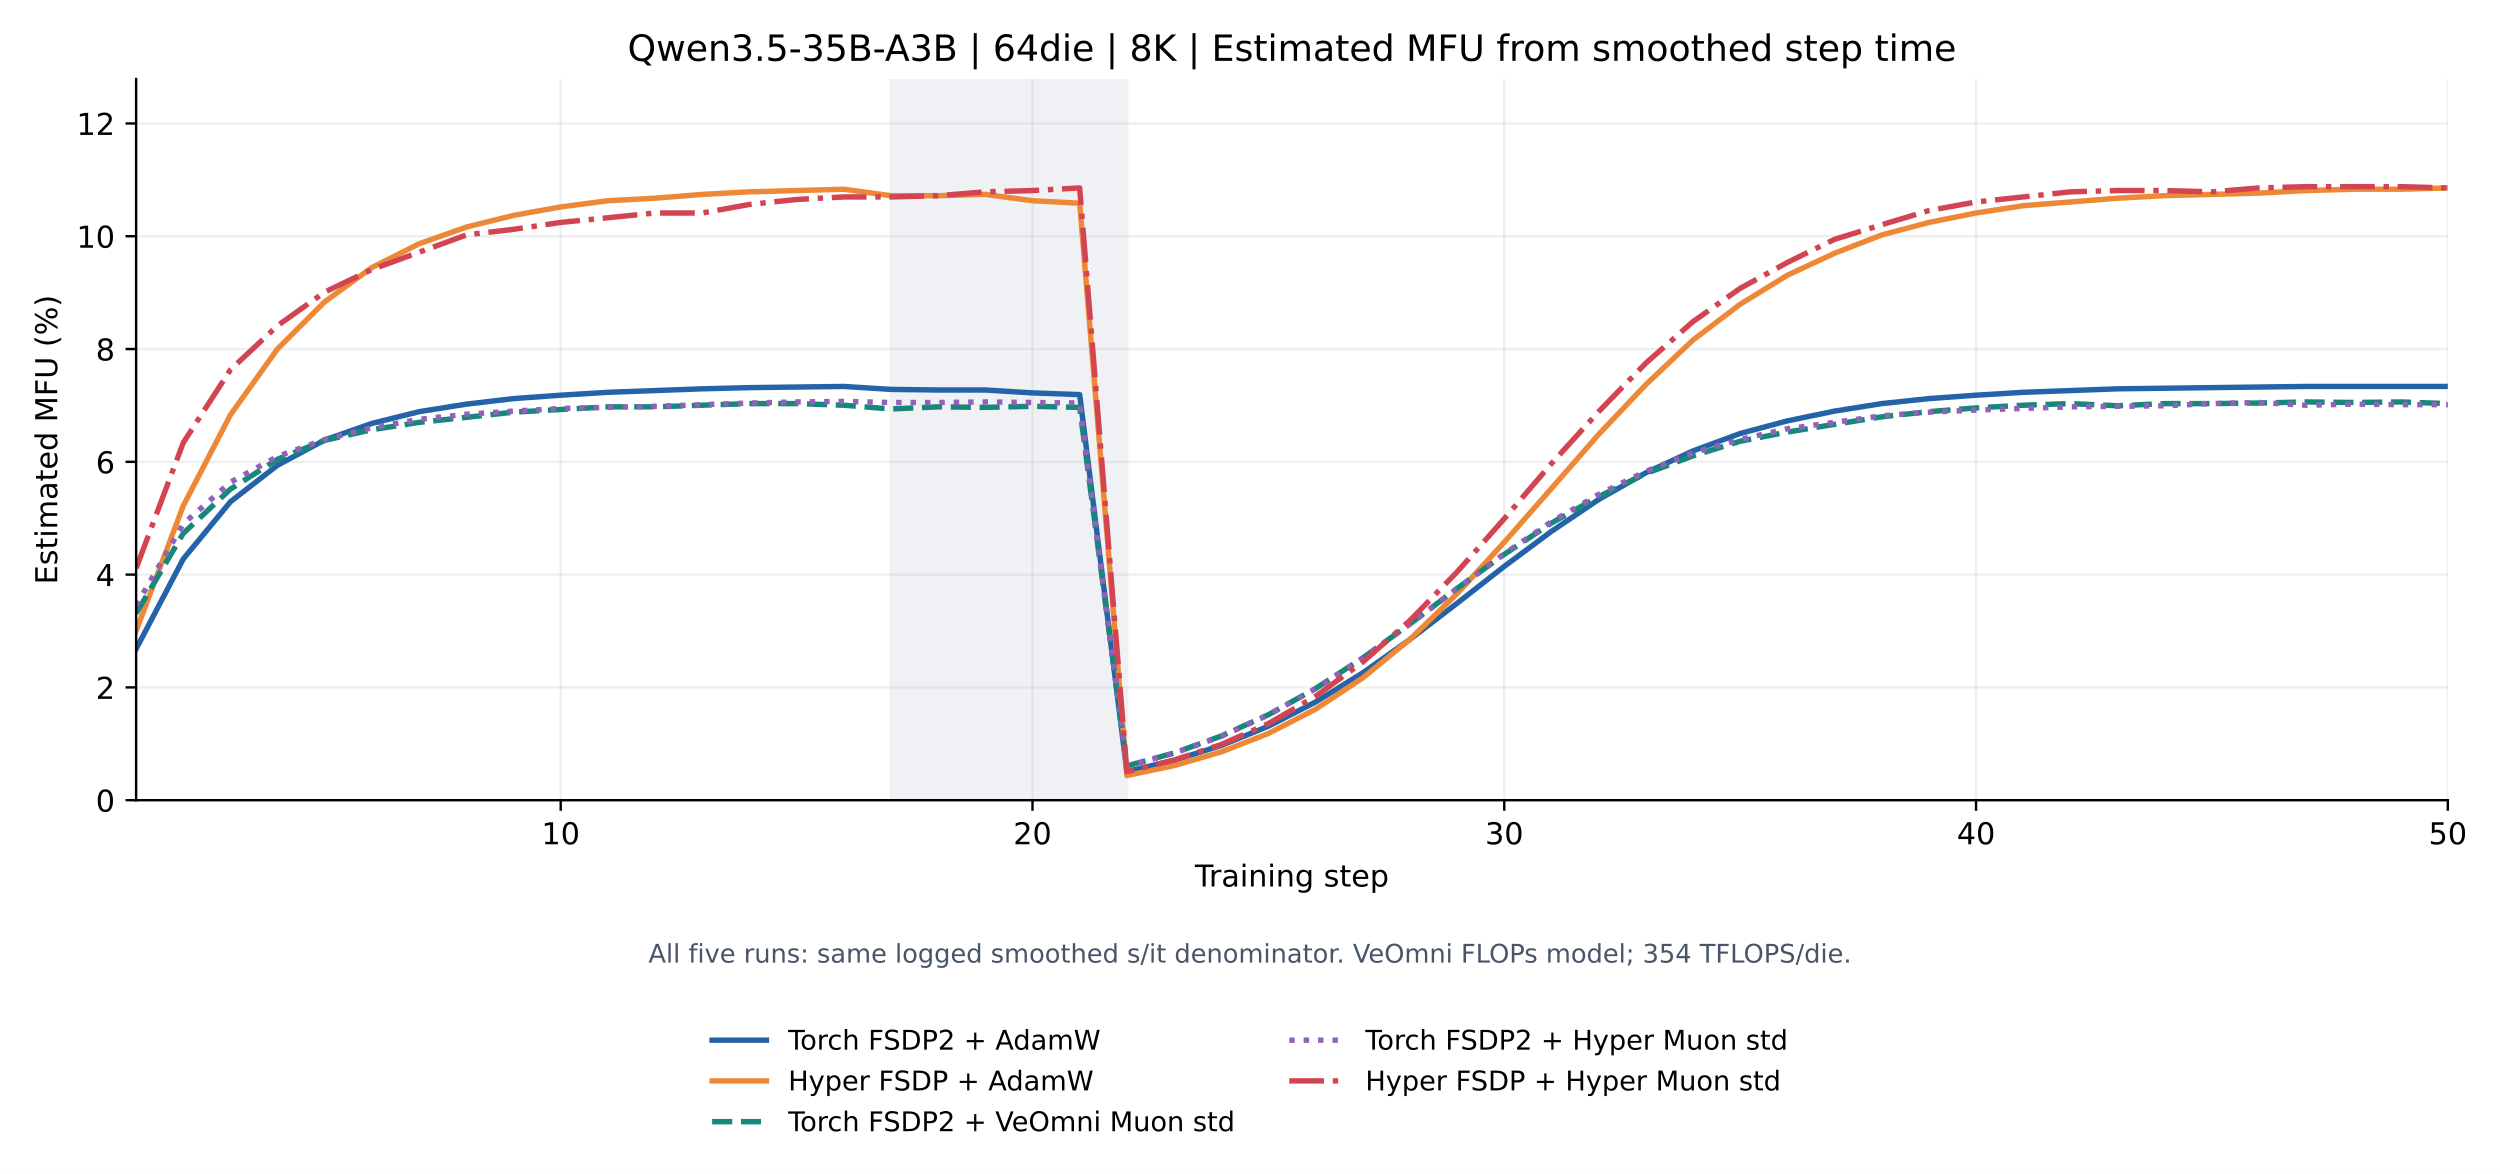
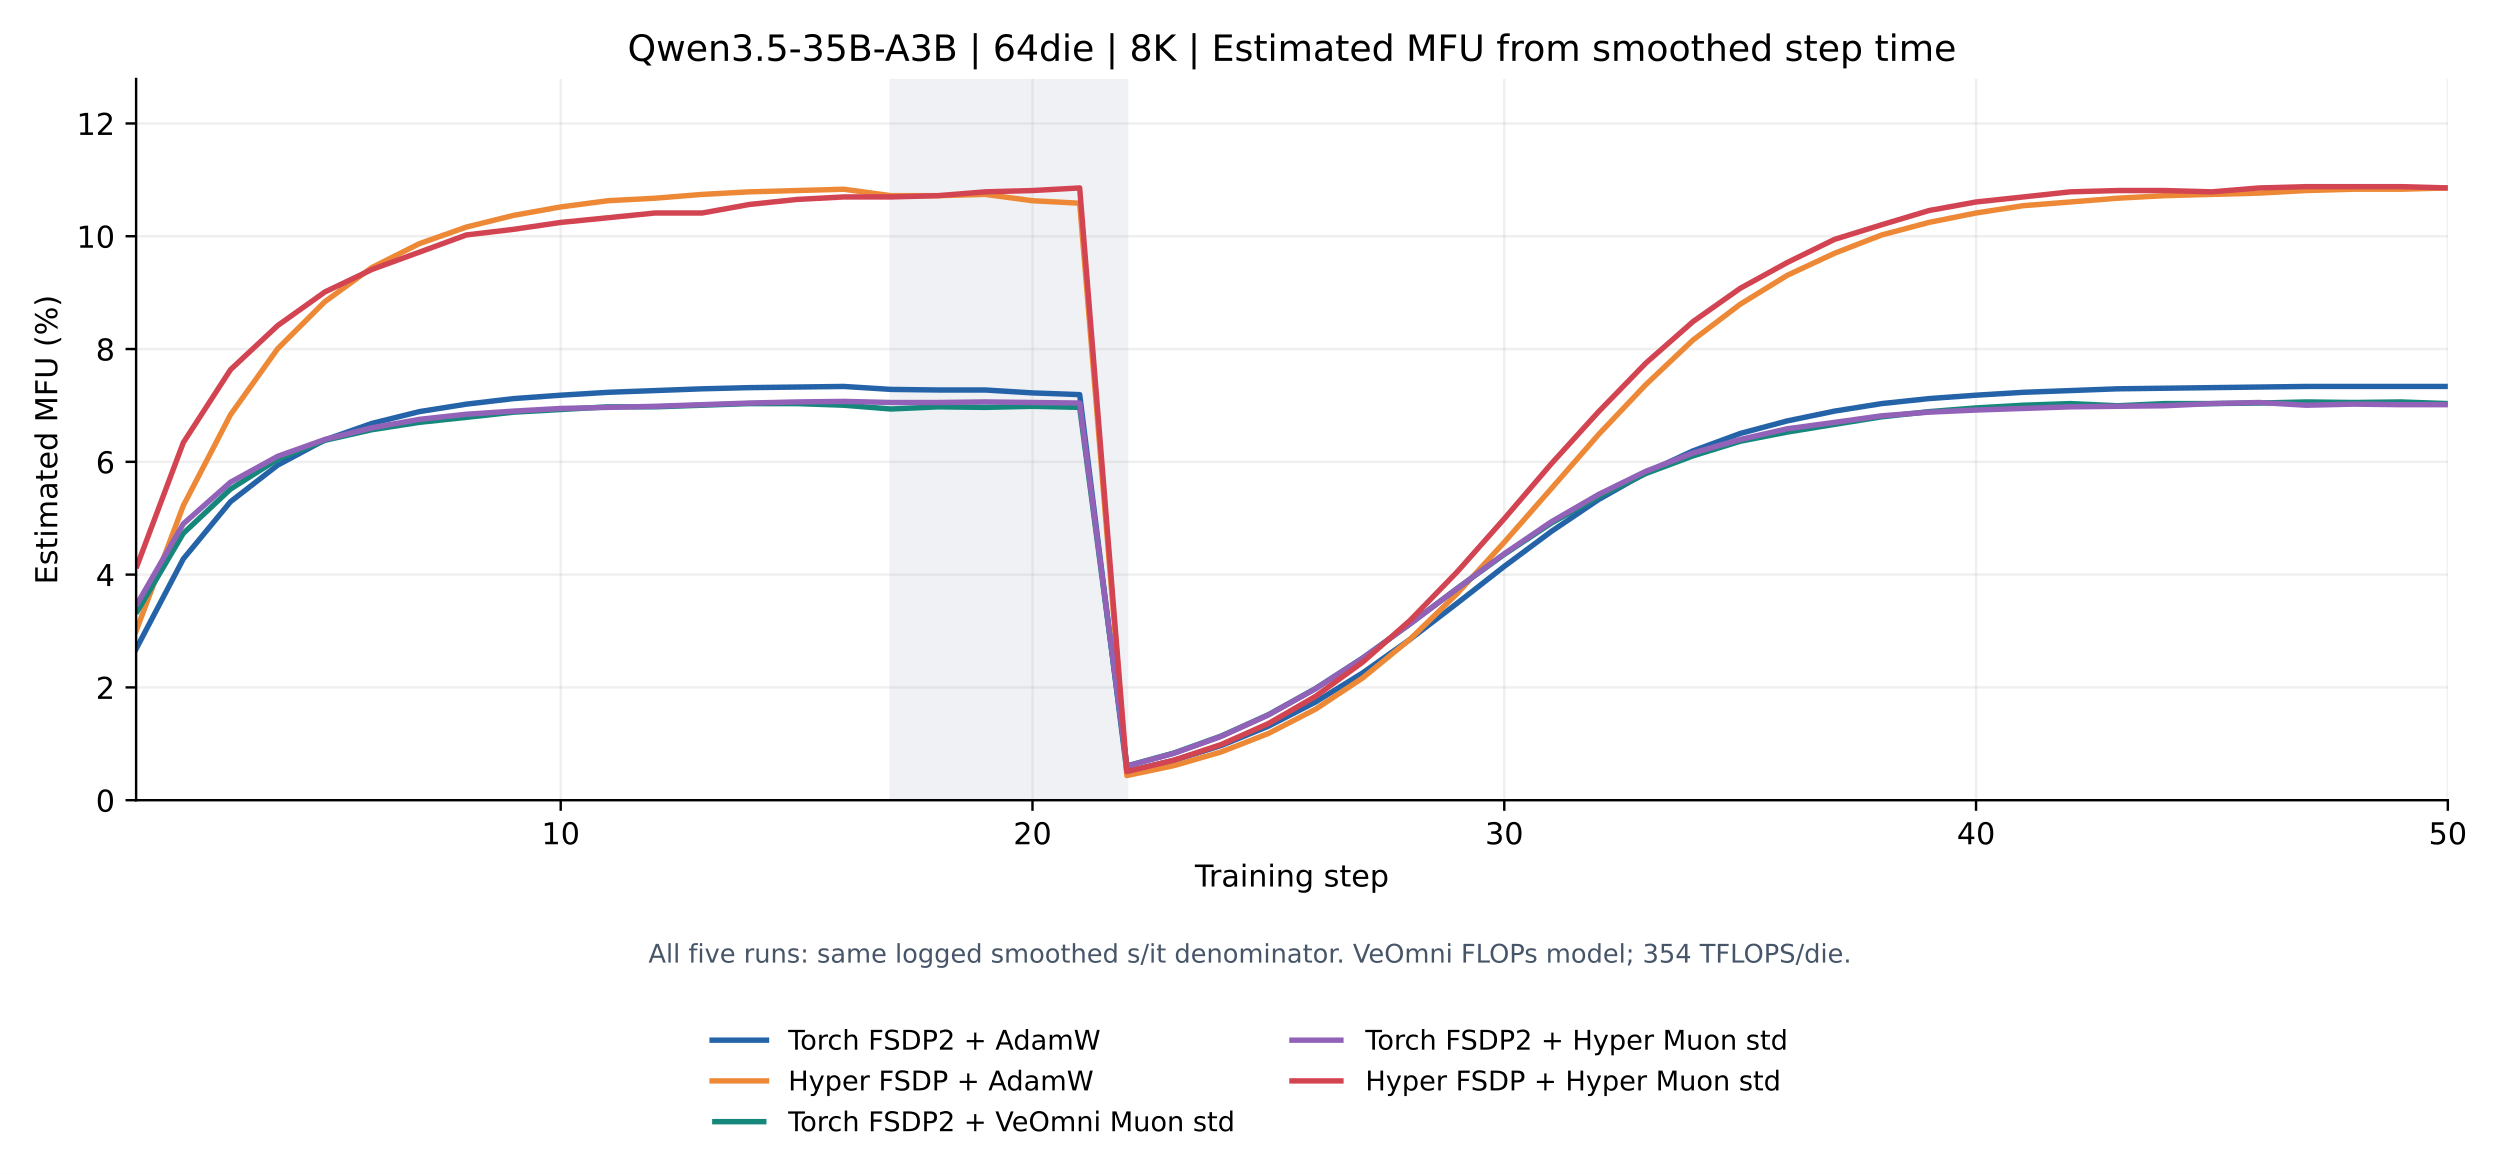
<svg xmlns="http://www.w3.org/2000/svg" xmlns:xlink="http://www.w3.org/1999/xlink" width="828pt" height="388.8pt" viewBox="0 0 828 388.8" version="1.1">
  <defs>
    <style type="text/css">*{stroke-linejoin: round; stroke-linecap: butt}</style>
  </defs>
  <g id="figure_1">
    <g id="patch_1">
      <path d="M 0 388.8 L 828 388.8 L 828 0 L 0 0 z " style="fill: #ffffff" />
    </g>
    <g id="axes_1">
      <g id="patch_2">
        <path d="M 45.082 265.03 L 810.72 265.03 L 810.72 26.16 L 45.082 26.16 z " style="fill: #ffffff" />
      </g>
      <g id="patch_3">
        <path d="M 295.086 265.03 L 373.213 265.03 L 373.213 26.16 L 295.086 26.16 z " clip-path="url(#p51392b0ad0)" style="fill: #94a3b8; opacity: 0.15; stroke: #94a3b8; stroke-linejoin: miter" />
      </g>
      <g id="matplotlib.axis_1">
        <g id="xtick_1">
          <g id="line2d_1">
            <path d="M 185.71 265.03 L 185.71 26.16 " clip-path="url(#p51392b0ad0)" style="fill: none; stroke: #b0b0b0; stroke-opacity: 0.2; stroke-width: 0.8; stroke-linecap: square" />
          </g>
          <g id="line2d_2">
            <defs>
              <path id="mb376695c29" d="M 0 0 L 0 3.5 " style="stroke: #000000; stroke-width: 0.8" />
            </defs>
            <g>
              <use xlink:href="#mb376695c29" x="185.71" y="265.03" style="stroke: #000000; stroke-width: 0.8" />
            </g>
          </g>
          <g id="text_1">
            <text style="font-size: 10px; font-family: 'DejaVu Sans', 'Bitstream Vera Sans', 'Computer Modern Sans Serif', 'Lucida Grande', 'Verdana', 'Geneva', 'Lucid', 'Arial', 'Helvetica', 'Avant Garde', sans-serif; text-anchor: middle" x="185.71" y="279.627" transform="rotate(-0 185.7097 279.6273)">10</text>
          </g>
        </g>
        <g id="xtick_2">
          <g id="line2d_3">
            <path d="M 341.962 265.03 L 341.962 26.16 " clip-path="url(#p51392b0ad0)" style="fill: none; stroke: #b0b0b0; stroke-opacity: 0.2; stroke-width: 0.8; stroke-linecap: square" />
          </g>
          <g id="line2d_4">
            <g>
              <use xlink:href="#mb376695c29" x="341.962" y="265.03" style="stroke: #000000; stroke-width: 0.8" />
            </g>
          </g>
          <g id="text_2">
            <text style="font-size: 10px; font-family: 'DejaVu Sans', 'Bitstream Vera Sans', 'Computer Modern Sans Serif', 'Lucida Grande', 'Verdana', 'Geneva', 'Lucid', 'Arial', 'Helvetica', 'Avant Garde', sans-serif; text-anchor: middle" x="341.962" y="279.627" transform="rotate(-0 341.9623 279.6273)">20</text>
          </g>
        </g>
        <g id="xtick_3">
          <g id="line2d_5">
            <path d="M 498.215 265.03 L 498.215 26.16 " clip-path="url(#p51392b0ad0)" style="fill: none; stroke: #b0b0b0; stroke-opacity: 0.2; stroke-width: 0.8; stroke-linecap: square" />
          </g>
          <g id="line2d_6">
            <g>
              <use xlink:href="#mb376695c29" x="498.215" y="265.03" style="stroke: #000000; stroke-width: 0.8" />
            </g>
          </g>
          <g id="text_3">
            <text style="font-size: 10px; font-family: 'DejaVu Sans', 'Bitstream Vera Sans', 'Computer Modern Sans Serif', 'Lucida Grande', 'Verdana', 'Geneva', 'Lucid', 'Arial', 'Helvetica', 'Avant Garde', sans-serif; text-anchor: middle" x="498.215" y="279.627" transform="rotate(-0 498.2148 279.6273)">30</text>
          </g>
        </g>
        <g id="xtick_4">
          <g id="line2d_7">
            <path d="M 654.467 265.03 L 654.467 26.16 " clip-path="url(#p51392b0ad0)" style="fill: none; stroke: #b0b0b0; stroke-opacity: 0.2; stroke-width: 0.8; stroke-linecap: square" />
          </g>
          <g id="line2d_8">
            <g>
              <use xlink:href="#mb376695c29" x="654.467" y="265.03" style="stroke: #000000; stroke-width: 0.8" />
            </g>
          </g>
          <g id="text_4">
            <text style="font-size: 10px; font-family: 'DejaVu Sans', 'Bitstream Vera Sans', 'Computer Modern Sans Serif', 'Lucida Grande', 'Verdana', 'Geneva', 'Lucid', 'Arial', 'Helvetica', 'Avant Garde', sans-serif; text-anchor: middle" x="654.467" y="279.627" transform="rotate(-0 654.4674 279.6273)">40</text>
          </g>
        </g>
        <g id="xtick_5">
          <g id="line2d_9">
            <path d="M 810.72 265.03 L 810.72 26.16 " clip-path="url(#p51392b0ad0)" style="fill: none; stroke: #b0b0b0; stroke-opacity: 0.2; stroke-width: 0.8; stroke-linecap: square" />
          </g>
          <g id="line2d_10">
            <g>
              <use xlink:href="#mb376695c29" x="810.72" y="265.03" style="stroke: #000000; stroke-width: 0.8" />
            </g>
          </g>
          <g id="text_5">
            <text style="font-size: 10px; font-family: 'DejaVu Sans', 'Bitstream Vera Sans', 'Computer Modern Sans Serif', 'Lucida Grande', 'Verdana', 'Geneva', 'Lucid', 'Arial', 'Helvetica', 'Avant Garde', sans-serif; text-anchor: middle" x="810.72" y="279.627" transform="rotate(-0 810.72 279.6273)">50</text>
          </g>
        </g>
        <g id="text_6">
          <text style="font-size: 10px; font-family: 'DejaVu Sans', 'Bitstream Vera Sans', 'Computer Modern Sans Serif', 'Lucida Grande', 'Verdana', 'Geneva', 'Lucid', 'Arial', 'Helvetica', 'Avant Garde', sans-serif; text-anchor: middle" x="427.901" y="293.628" transform="rotate(-0 427.9012 293.6281)">Training step</text>
        </g>
      </g>
      <g id="matplotlib.axis_2">
        <g id="ytick_1">
          <g id="line2d_11">
            <path d="M 45.082 265.03 L 810.72 265.03 " clip-path="url(#p51392b0ad0)" style="fill: none; stroke: #b0b0b0; stroke-opacity: 0.2; stroke-width: 0.8; stroke-linecap: square" />
          </g>
          <g id="line2d_12">
            <defs>
              <path id="m84ece9d1b9" d="M 0 0 L -3.5 0 " style="stroke: #000000; stroke-width: 0.8" />
            </defs>
            <g>
              <use xlink:href="#m84ece9d1b9" x="45.082" y="265.03" style="stroke: #000000; stroke-width: 0.8" />
            </g>
          </g>
          <g id="text_7">
            <text style="font-size: 10px; font-family: 'DejaVu Sans', 'Bitstream Vera Sans', 'Computer Modern Sans Serif', 'Lucida Grande', 'Verdana', 'Geneva', 'Lucid', 'Arial', 'Helvetica', 'Avant Garde', sans-serif; text-anchor: end" x="38.082" y="268.828" transform="rotate(-0 38.08234 268.8285)">0</text>
          </g>
        </g>
        <g id="ytick_2">
          <g id="line2d_13">
            <path d="M 45.082 227.672 L 810.72 227.672 " clip-path="url(#p51392b0ad0)" style="fill: none; stroke: #b0b0b0; stroke-opacity: 0.2; stroke-width: 0.8; stroke-linecap: square" />
          </g>
          <g id="line2d_14">
            <g>
              <use xlink:href="#m84ece9d1b9" x="45.082" y="227.672" style="stroke: #000000; stroke-width: 0.8" />
            </g>
          </g>
          <g id="text_8">
            <text style="font-size: 10px; font-family: 'DejaVu Sans', 'Bitstream Vera Sans', 'Computer Modern Sans Serif', 'Lucida Grande', 'Verdana', 'Geneva', 'Lucid', 'Arial', 'Helvetica', 'Avant Garde', sans-serif; text-anchor: end" x="38.082" y="231.471" transform="rotate(-0 38.08234 231.471)">2</text>
          </g>
        </g>
        <g id="ytick_3">
          <g id="line2d_15">
            <path d="M 45.082 190.315 L 810.72 190.315 " clip-path="url(#p51392b0ad0)" style="fill: none; stroke: #b0b0b0; stroke-opacity: 0.2; stroke-width: 0.8; stroke-linecap: square" />
          </g>
          <g id="line2d_16">
            <g>
              <use xlink:href="#m84ece9d1b9" x="45.082" y="190.315" style="stroke: #000000; stroke-width: 0.8" />
            </g>
          </g>
          <g id="text_9">
            <text style="font-size: 10px; font-family: 'DejaVu Sans', 'Bitstream Vera Sans', 'Computer Modern Sans Serif', 'Lucida Grande', 'Verdana', 'Geneva', 'Lucid', 'Arial', 'Helvetica', 'Avant Garde', sans-serif; text-anchor: end" x="38.082" y="194.114" transform="rotate(-0 38.08234 194.1136)">4</text>
          </g>
        </g>
        <g id="ytick_4">
          <g id="line2d_17">
            <path d="M 45.082 152.957 L 810.72 152.957 " clip-path="url(#p51392b0ad0)" style="fill: none; stroke: #b0b0b0; stroke-opacity: 0.2; stroke-width: 0.8; stroke-linecap: square" />
          </g>
          <g id="line2d_18">
            <g>
              <use xlink:href="#m84ece9d1b9" x="45.082" y="152.957" style="stroke: #000000; stroke-width: 0.8" />
            </g>
          </g>
          <g id="text_10">
            <text style="font-size: 10px; font-family: 'DejaVu Sans', 'Bitstream Vera Sans', 'Computer Modern Sans Serif', 'Lucida Grande', 'Verdana', 'Geneva', 'Lucid', 'Arial', 'Helvetica', 'Avant Garde', sans-serif; text-anchor: end" x="38.082" y="156.756" transform="rotate(-0 38.08234 156.7561)">6</text>
          </g>
        </g>
        <g id="ytick_5">
          <g id="line2d_19">
            <path d="M 45.082 115.6 L 810.72 115.6 " clip-path="url(#p51392b0ad0)" style="fill: none; stroke: #b0b0b0; stroke-opacity: 0.2; stroke-width: 0.8; stroke-linecap: square" />
          </g>
          <g id="line2d_20">
            <g>
              <use xlink:href="#m84ece9d1b9" x="45.082" y="115.6" style="stroke: #000000; stroke-width: 0.8" />
            </g>
          </g>
          <g id="text_11">
            <text style="font-size: 10px; font-family: 'DejaVu Sans', 'Bitstream Vera Sans', 'Computer Modern Sans Serif', 'Lucida Grande', 'Verdana', 'Geneva', 'Lucid', 'Arial', 'Helvetica', 'Avant Garde', sans-serif; text-anchor: end" x="38.082" y="119.399" transform="rotate(-0 38.08234 119.3987)">8</text>
          </g>
        </g>
        <g id="ytick_6">
          <g id="line2d_21">
            <path d="M 45.082 78.242 L 810.72 78.242 " clip-path="url(#p51392b0ad0)" style="fill: none; stroke: #b0b0b0; stroke-opacity: 0.2; stroke-width: 0.8; stroke-linecap: square" />
          </g>
          <g id="line2d_22">
            <g>
              <use xlink:href="#m84ece9d1b9" x="45.082" y="78.242" style="stroke: #000000; stroke-width: 0.8" />
            </g>
          </g>
          <g id="text_12">
            <text style="font-size: 10px; font-family: 'DejaVu Sans', 'Bitstream Vera Sans', 'Computer Modern Sans Serif', 'Lucida Grande', 'Verdana', 'Geneva', 'Lucid', 'Arial', 'Helvetica', 'Avant Garde', sans-serif; text-anchor: end" x="38.082" y="82.041" transform="rotate(-0 38.08234 82.04123)">10</text>
          </g>
        </g>
        <g id="ytick_7">
          <g id="line2d_23">
            <path d="M 45.082 40.885 L 810.72 40.885 " clip-path="url(#p51392b0ad0)" style="fill: none; stroke: #b0b0b0; stroke-opacity: 0.2; stroke-width: 0.8; stroke-linecap: square" />
          </g>
          <g id="line2d_24">
            <g>
              <use xlink:href="#m84ece9d1b9" x="45.082" y="40.885" style="stroke: #000000; stroke-width: 0.8" />
            </g>
          </g>
          <g id="text_13">
            <text style="font-size: 10px; font-family: 'DejaVu Sans', 'Bitstream Vera Sans', 'Computer Modern Sans Serif', 'Lucida Grande', 'Verdana', 'Geneva', 'Lucid', 'Arial', 'Helvetica', 'Avant Garde', sans-serif; text-anchor: end" x="38.082" y="44.684" transform="rotate(-0 38.08234 44.68378)">12</text>
          </g>
        </g>
        <g id="text_14">
          <text style="font-size: 10px; font-family: 'DejaVu Sans', 'Bitstream Vera Sans', 'Computer Modern Sans Serif', 'Lucida Grande', 'Verdana', 'Geneva', 'Lucid', 'Arial', 'Helvetica', 'Avant Garde', sans-serif; text-anchor: middle" x="18.955" y="145.595" transform="rotate(-90 18.955 145.5948)">Estimated MFU (%)</text>
        </g>
      </g>
      <g id="line2d_25">
        <path d="M 45.082 214.921 L 60.708 185.109 L 76.333 166.167 L 91.958 154.055 L 107.583 145.7 L 123.209 140.219 L 138.834 136.335 L 154.459 133.85 L 170.084 132.015 L 185.71 130.889 L 201.335 129.937 L 216.96 129.358 L 232.585 128.775 L 248.211 128.384 L 263.836 128.187 L 279.461 127.99 L 295.086 128.97 L 310.712 129.165 L 326.337 129.165 L 341.962 130.128 L 357.588 130.7 L 373.213 255.507 L 388.838 251.817 L 404.463 246.901 L 420.089 240.518 L 435.714 232.504 L 451.339 222.854 L 466.964 211.779 L 482.59 199.8 L 498.215 187.582 L 513.84 175.98 L 529.465 165.443 L 545.091 156.586 L 560.716 149.33 L 576.341 143.567 L 591.966 139.395 L 607.592 136.16 L 623.217 133.668 L 638.842 132.015 L 654.467 130.889 L 670.093 129.937 L 685.718 129.358 L 701.343 128.775 L 716.968 128.58 L 732.594 128.384 L 748.219 128.187 L 763.844 127.99 L 779.469 127.99 L 795.095 127.99 L 810.72 127.99 " clip-path="url(#p51392b0ad0)" style="fill: none; stroke: #2463a8; stroke-width: 1.8; stroke-linecap: square" />
      </g>
      <g id="line2d_26">
        <path d="M 45.082 208.953 L 60.708 167.486 L 76.333 137.371 L 91.958 115.493 L 107.583 99.916 L 123.209 88.582 L 138.834 80.717 L 154.459 75.198 L 170.084 71.332 L 185.71 68.531 L 201.335 66.48 L 216.96 65.647 L 232.585 64.385 L 248.211 63.535 L 263.836 63.107 L 279.461 62.678 L 295.086 64.808 L 310.712 64.808 L 326.337 64.385 L 341.962 66.48 L 357.588 67.305 L 373.213 256.863 L 388.838 253.561 L 404.463 249.035 L 420.089 242.928 L 435.714 234.876 L 451.339 224.525 L 466.964 211.749 L 482.59 196.608 L 498.215 179.58 L 513.84 161.766 L 529.465 143.876 L 545.091 127.395 L 560.716 112.617 L 576.341 100.771 L 591.966 91.162 L 607.592 83.876 L 623.217 77.814 L 638.842 73.67 L 654.467 70.54 L 670.093 68.124 L 685.718 66.893 L 701.343 65.647 L 716.968 64.808 L 732.594 64.385 L 748.219 63.961 L 763.844 63.107 L 779.469 62.678 L 795.095 62.678 L 810.72 62.246 " clip-path="url(#p51392b0ad0)" style="fill: none; stroke: #ed8936; stroke-width: 1.8; stroke-linecap: square" />
      </g>
      <g id="line2d_27">
-         <path d="M 45.082 203.152 L 60.708 176.642 L 76.333 161.99 L 91.958 152.078 L 107.583 145.85 L 123.209 142.313 L 138.834 139.891 L 154.459 138.222 L 170.084 136.509 L 185.71 135.634 L 201.335 134.748 L 216.96 134.748 L 232.585 134.211 L 248.211 133.668 L 263.836 133.668 L 279.461 134.211 L 295.086 135.458 L 310.712 134.748 L 326.337 134.926 L 341.962 134.569 L 357.588 134.926 L 373.213 253.667 L 388.838 249.39 L 404.463 243.772 L 420.089 236.708 L 435.714 228.038 L 451.339 217.924 L 466.964 206.647 L 482.59 194.893 L 498.215 183.604 L 513.84 173.229 L 529.465 164.495 L 545.091 156.832 L 560.716 150.994 L 576.341 146.148 L 591.966 143.1 L 607.592 140.546 L 623.217 138.053 L 638.842 136.335 L 654.467 135.104 L 670.093 134.211 L 685.718 133.668 L 701.343 134.39 L 716.968 133.668 L 732.594 133.668 L 748.219 133.487 L 763.844 133.122 L 779.469 133.305 L 795.095 133.122 L 810.72 133.668 " clip-path="url(#p51392b0ad0)" style="fill: none; stroke-dasharray: 6.66,2.88; stroke-dashoffset: 0; stroke: #16877b; stroke-width: 1.8" />
+         <path d="M 45.082 203.152 L 60.708 176.642 L 76.333 161.99 L 91.958 152.078 L 107.583 145.85 L 123.209 142.313 L 138.834 139.891 L 154.459 138.222 L 170.084 136.509 L 185.71 135.634 L 201.335 134.748 L 216.96 134.748 L 232.585 134.211 L 248.211 133.668 L 263.836 133.668 L 279.461 134.211 L 295.086 135.458 L 310.712 134.748 L 326.337 134.926 L 341.962 134.569 L 357.588 134.926 L 373.213 253.667 L 388.838 249.39 L 404.463 243.772 L 420.089 236.708 L 435.714 228.038 L 451.339 217.924 L 466.964 206.647 L 482.59 194.893 L 498.215 183.604 L 513.84 173.229 L 529.465 164.495 L 545.091 156.832 L 560.716 150.994 L 576.341 146.148 L 591.966 143.1 L 607.592 140.546 L 623.217 138.053 L 638.842 136.335 L 654.467 135.104 L 670.093 134.211 L 685.718 133.668 L 701.343 134.39 L 716.968 133.668 L 732.594 133.668 L 748.219 133.487 L 763.844 133.122 L 779.469 133.305 L 795.095 133.122 L 810.72 133.668 " clip-path="url(#p51392b0ad0)" style="fill: none; stroke: #16877b; stroke-width: 1.8" />
      </g>
      <g id="line2d_28">
-         <path d="M 45.082 200.595 L 60.708 173.494 L 76.333 159.708 L 91.958 151.131 L 107.583 145.55 L 123.209 141.676 L 138.834 138.895 L 154.459 137.2 L 170.084 136.16 L 185.71 135.281 L 201.335 134.926 L 216.96 134.569 L 232.585 134.03 L 248.211 133.487 L 263.836 133.122 L 279.461 132.939 L 295.086 133.305 L 310.712 133.305 L 326.337 133.122 L 341.962 133.305 L 357.588 133.487 L 373.213 253.74 L 388.838 249.472 L 404.463 243.881 L 420.089 236.783 L 435.714 228.081 L 451.339 217.948 L 466.964 206.683 L 482.59 194.945 L 498.215 183.394 L 513.84 172.784 L 529.465 163.746 L 545.091 156.089 L 560.716 150.029 L 576.341 145.55 L 591.966 141.995 L 607.592 139.891 L 623.217 137.713 L 638.842 136.509 L 654.467 135.81 L 670.093 135.281 L 685.718 134.748 L 701.343 134.569 L 716.968 134.39 L 732.594 133.668 L 748.219 133.305 L 763.844 134.211 L 779.469 133.85 L 795.095 134.03 L 810.72 134.03 " clip-path="url(#p51392b0ad0)" style="fill: none; stroke-dasharray: 1.8,2.97; stroke-dashoffset: 0; stroke: #9162b8; stroke-width: 1.8" />
+         <path d="M 45.082 200.595 L 60.708 173.494 L 76.333 159.708 L 91.958 151.131 L 107.583 145.55 L 123.209 141.676 L 138.834 138.895 L 154.459 137.2 L 170.084 136.16 L 185.71 135.281 L 201.335 134.926 L 216.96 134.569 L 232.585 134.03 L 248.211 133.487 L 263.836 133.122 L 279.461 132.939 L 295.086 133.305 L 310.712 133.305 L 326.337 133.122 L 341.962 133.305 L 357.588 133.487 L 373.213 253.74 L 388.838 249.472 L 404.463 243.881 L 420.089 236.783 L 435.714 228.081 L 451.339 217.948 L 466.964 206.683 L 482.59 194.945 L 498.215 183.394 L 513.84 172.784 L 529.465 163.746 L 545.091 156.089 L 560.716 150.029 L 576.341 145.55 L 591.966 141.995 L 607.592 139.891 L 623.217 137.713 L 638.842 136.509 L 654.467 135.81 L 670.093 135.281 L 685.718 134.748 L 701.343 134.569 L 716.968 134.39 L 732.594 133.668 L 748.219 133.305 L 763.844 134.211 L 779.469 133.85 L 795.095 134.03 L 810.72 134.03 " clip-path="url(#p51392b0ad0)" style="fill: none; stroke: #9162b8; stroke-width: 1.8" />
      </g>
      <g id="line2d_29">
-         <path d="M 45.082 188.208 L 60.708 146.592 L 76.333 122.443 L 91.958 107.83 L 107.583 96.701 L 123.209 89.234 L 138.834 83.531 L 154.459 77.814 L 170.084 75.953 L 185.71 73.67 L 201.335 72.118 L 216.96 70.54 L 232.585 70.54 L 248.211 67.715 L 263.836 66.064 L 279.461 65.228 L 295.086 65.228 L 310.712 64.808 L 326.337 63.535 L 341.962 63.107 L 357.588 62.246 L 373.213 255.549 L 388.838 251.75 L 404.463 246.577 L 420.089 239.641 L 435.714 230.621 L 451.339 219.284 L 466.964 205.514 L 482.59 189.429 L 498.215 171.789 L 513.84 153.534 L 529.465 136.335 L 545.091 120.272 L 560.716 106.52 L 576.341 95.501 L 591.966 86.929 L 607.592 79.277 L 623.217 74.437 L 638.842 69.741 L 654.467 66.893 L 670.093 65.228 L 685.718 63.535 L 701.343 63.107 L 716.968 63.107 L 732.594 63.535 L 748.219 62.246 L 763.844 61.813 L 779.469 61.813 L 795.095 61.813 L 810.72 62.246 " clip-path="url(#p51392b0ad0)" style="fill: none; stroke-dasharray: 11.52,2.88,1.8,2.88; stroke-dashoffset: 0; stroke: #d34452; stroke-width: 1.8" />
+         <path d="M 45.082 188.208 L 60.708 146.592 L 76.333 122.443 L 91.958 107.83 L 107.583 96.701 L 123.209 89.234 L 138.834 83.531 L 154.459 77.814 L 170.084 75.953 L 185.71 73.67 L 201.335 72.118 L 216.96 70.54 L 232.585 70.54 L 248.211 67.715 L 263.836 66.064 L 279.461 65.228 L 295.086 65.228 L 310.712 64.808 L 326.337 63.535 L 341.962 63.107 L 357.588 62.246 L 373.213 255.549 L 388.838 251.75 L 404.463 246.577 L 420.089 239.641 L 435.714 230.621 L 451.339 219.284 L 466.964 205.514 L 482.59 189.429 L 498.215 171.789 L 513.84 153.534 L 529.465 136.335 L 545.091 120.272 L 560.716 106.52 L 576.341 95.501 L 591.966 86.929 L 607.592 79.277 L 623.217 74.437 L 638.842 69.741 L 654.467 66.893 L 670.093 65.228 L 685.718 63.535 L 701.343 63.107 L 716.968 63.107 L 732.594 63.535 L 748.219 62.246 L 763.844 61.813 L 779.469 61.813 L 795.095 61.813 L 810.72 62.246 " clip-path="url(#p51392b0ad0)" style="fill: none; stroke: #d34452; stroke-width: 1.8" />
      </g>
      <g id="patch_4">
        <path d="M 45.082 265.03 L 45.082 26.16 " style="fill: none; stroke: #000000; stroke-width: 0.8; stroke-linejoin: miter; stroke-linecap: square" />
      </g>
      <g id="patch_5">
        <path d="M 45.082 265.03 L 810.72 265.03 " style="fill: none; stroke: #000000; stroke-width: 0.8; stroke-linejoin: miter; stroke-linecap: square" />
      </g>
      <g id="text_15">
        <text style="font-size: 12px; font-family: 'DejaVu Sans', 'Bitstream Vera Sans', 'Computer Modern Sans Serif', 'Lucida Grande', 'Verdana', 'Geneva', 'Lucid', 'Arial', 'Helvetica', 'Avant Garde', sans-serif; text-anchor: middle" x="427.901" y="20.16" transform="rotate(-0 427.9012 20.16)">Qwen3.5-35B-A3B | 64die | 8K | Estimated MFU from smoothed step time</text>
      </g>
    </g>
    <g id="text_16">
      <text style="font-size: 8.5px; font-family: 'DejaVu Sans', 'Bitstream Vera Sans', 'Computer Modern Sans Serif', 'Lucida Grande', 'Verdana', 'Geneva', 'Lucid', 'Arial', 'Helvetica', 'Avant Garde', sans-serif; text-anchor: middle; fill: #475569" x="414" y="318.816" transform="rotate(-0 414 318.816)">All five runs: same logged smoothed s/it denominator. VeOmni FLOPs model; 354 TFLOPS/die.</text>
    </g>
    <g id="legend_1">
      <g id="line2d_30">
        <path d="M 235.853 344.498 L 244.853 344.498 L 253.853 344.498 " style="fill: none; stroke: #2463a8; stroke-width: 1.8; stroke-linecap: square" />
      </g>
      <g id="text_17">
        <text style="font-size: 9px; font-family: 'DejaVu Sans', 'Bitstream Vera Sans', 'Computer Modern Sans Serif', 'Lucida Grande', 'Verdana', 'Geneva', 'Lucid', 'Arial', 'Helvetica', 'Avant Garde', sans-serif; text-anchor: start" x="261.053" y="347.648" transform="rotate(-0 261.0534 347.6485)">Torch FSDP2 + AdamW</text>
      </g>
      <g id="line2d_31">
        <path d="M 235.853 357.999 L 244.853 357.999 L 253.853 357.999 " style="fill: none; stroke: #ed8936; stroke-width: 1.8; stroke-linecap: square" />
      </g>
      <g id="text_18">
        <text style="font-size: 9px; font-family: 'DejaVu Sans', 'Bitstream Vera Sans', 'Computer Modern Sans Serif', 'Lucida Grande', 'Verdana', 'Geneva', 'Lucid', 'Arial', 'Helvetica', 'Avant Garde', sans-serif; text-anchor: start" x="261.053" y="361.149" transform="rotate(-0 261.0534 361.1492)">Hyper FSDP + AdamW</text>
      </g>
      <g id="line2d_32">
-         <path d="M 235.853 371.5 L 244.853 371.5 L 253.853 371.5 " style="fill: none; stroke-dasharray: 6.66,2.88; stroke-dashoffset: 0; stroke: #16877b; stroke-width: 1.8" />
+         <path d="M 235.853 371.5 L 244.853 371.5 L 253.853 371.5 " style="fill: none; stroke: #16877b; stroke-width: 1.8" />
      </g>
      <g id="text_19">
        <text style="font-size: 9px; font-family: 'DejaVu Sans', 'Bitstream Vera Sans', 'Computer Modern Sans Serif', 'Lucida Grande', 'Verdana', 'Geneva', 'Lucid', 'Arial', 'Helvetica', 'Avant Garde', sans-serif; text-anchor: start" x="261.053" y="374.65" transform="rotate(-0 261.0534 374.6499)">Torch FSDP2 + VeOmni Muon std</text>
      </g>
      <g id="line2d_33">
-         <path d="M 427.002 344.498 L 436.002 344.498 L 445.002 344.498 " style="fill: none; stroke-dasharray: 1.8,2.97; stroke-dashoffset: 0; stroke: #9162b8; stroke-width: 1.8" />
+         <path d="M 427.002 344.498 L 436.002 344.498 L 445.002 344.498 " style="fill: none; stroke: #9162b8; stroke-width: 1.8" />
      </g>
      <g id="text_20">
        <text style="font-size: 9px; font-family: 'DejaVu Sans', 'Bitstream Vera Sans', 'Computer Modern Sans Serif', 'Lucida Grande', 'Verdana', 'Geneva', 'Lucid', 'Arial', 'Helvetica', 'Avant Garde', sans-serif; text-anchor: start" x="452.202" y="347.648" transform="rotate(-0 452.2022 347.6485)">Torch FSDP2 + Hyper Muon std</text>
      </g>
      <g id="line2d_34">
-         <path d="M 427.002 357.999 L 436.002 357.999 L 445.002 357.999 " style="fill: none; stroke-dasharray: 11.52,2.88,1.8,2.88; stroke-dashoffset: 0; stroke: #d34452; stroke-width: 1.8" />
+         <path d="M 427.002 357.999 L 436.002 357.999 L 445.002 357.999 " style="fill: none; stroke: #d34452; stroke-width: 1.8" />
      </g>
      <g id="text_21">
        <text style="font-size: 9px; font-family: 'DejaVu Sans', 'Bitstream Vera Sans', 'Computer Modern Sans Serif', 'Lucida Grande', 'Verdana', 'Geneva', 'Lucid', 'Arial', 'Helvetica', 'Avant Garde', sans-serif; text-anchor: start" x="452.202" y="361.149" transform="rotate(-0 452.2022 361.1492)">Hyper FSDP + Hyper Muon std</text>
      </g>
    </g>
  </g>
  <defs>
    <clipPath id="p51392b0ad0">
      <rect x="45.082" y="26.16" width="765.638" height="238.87" />
    </clipPath>
  </defs>
</svg>
